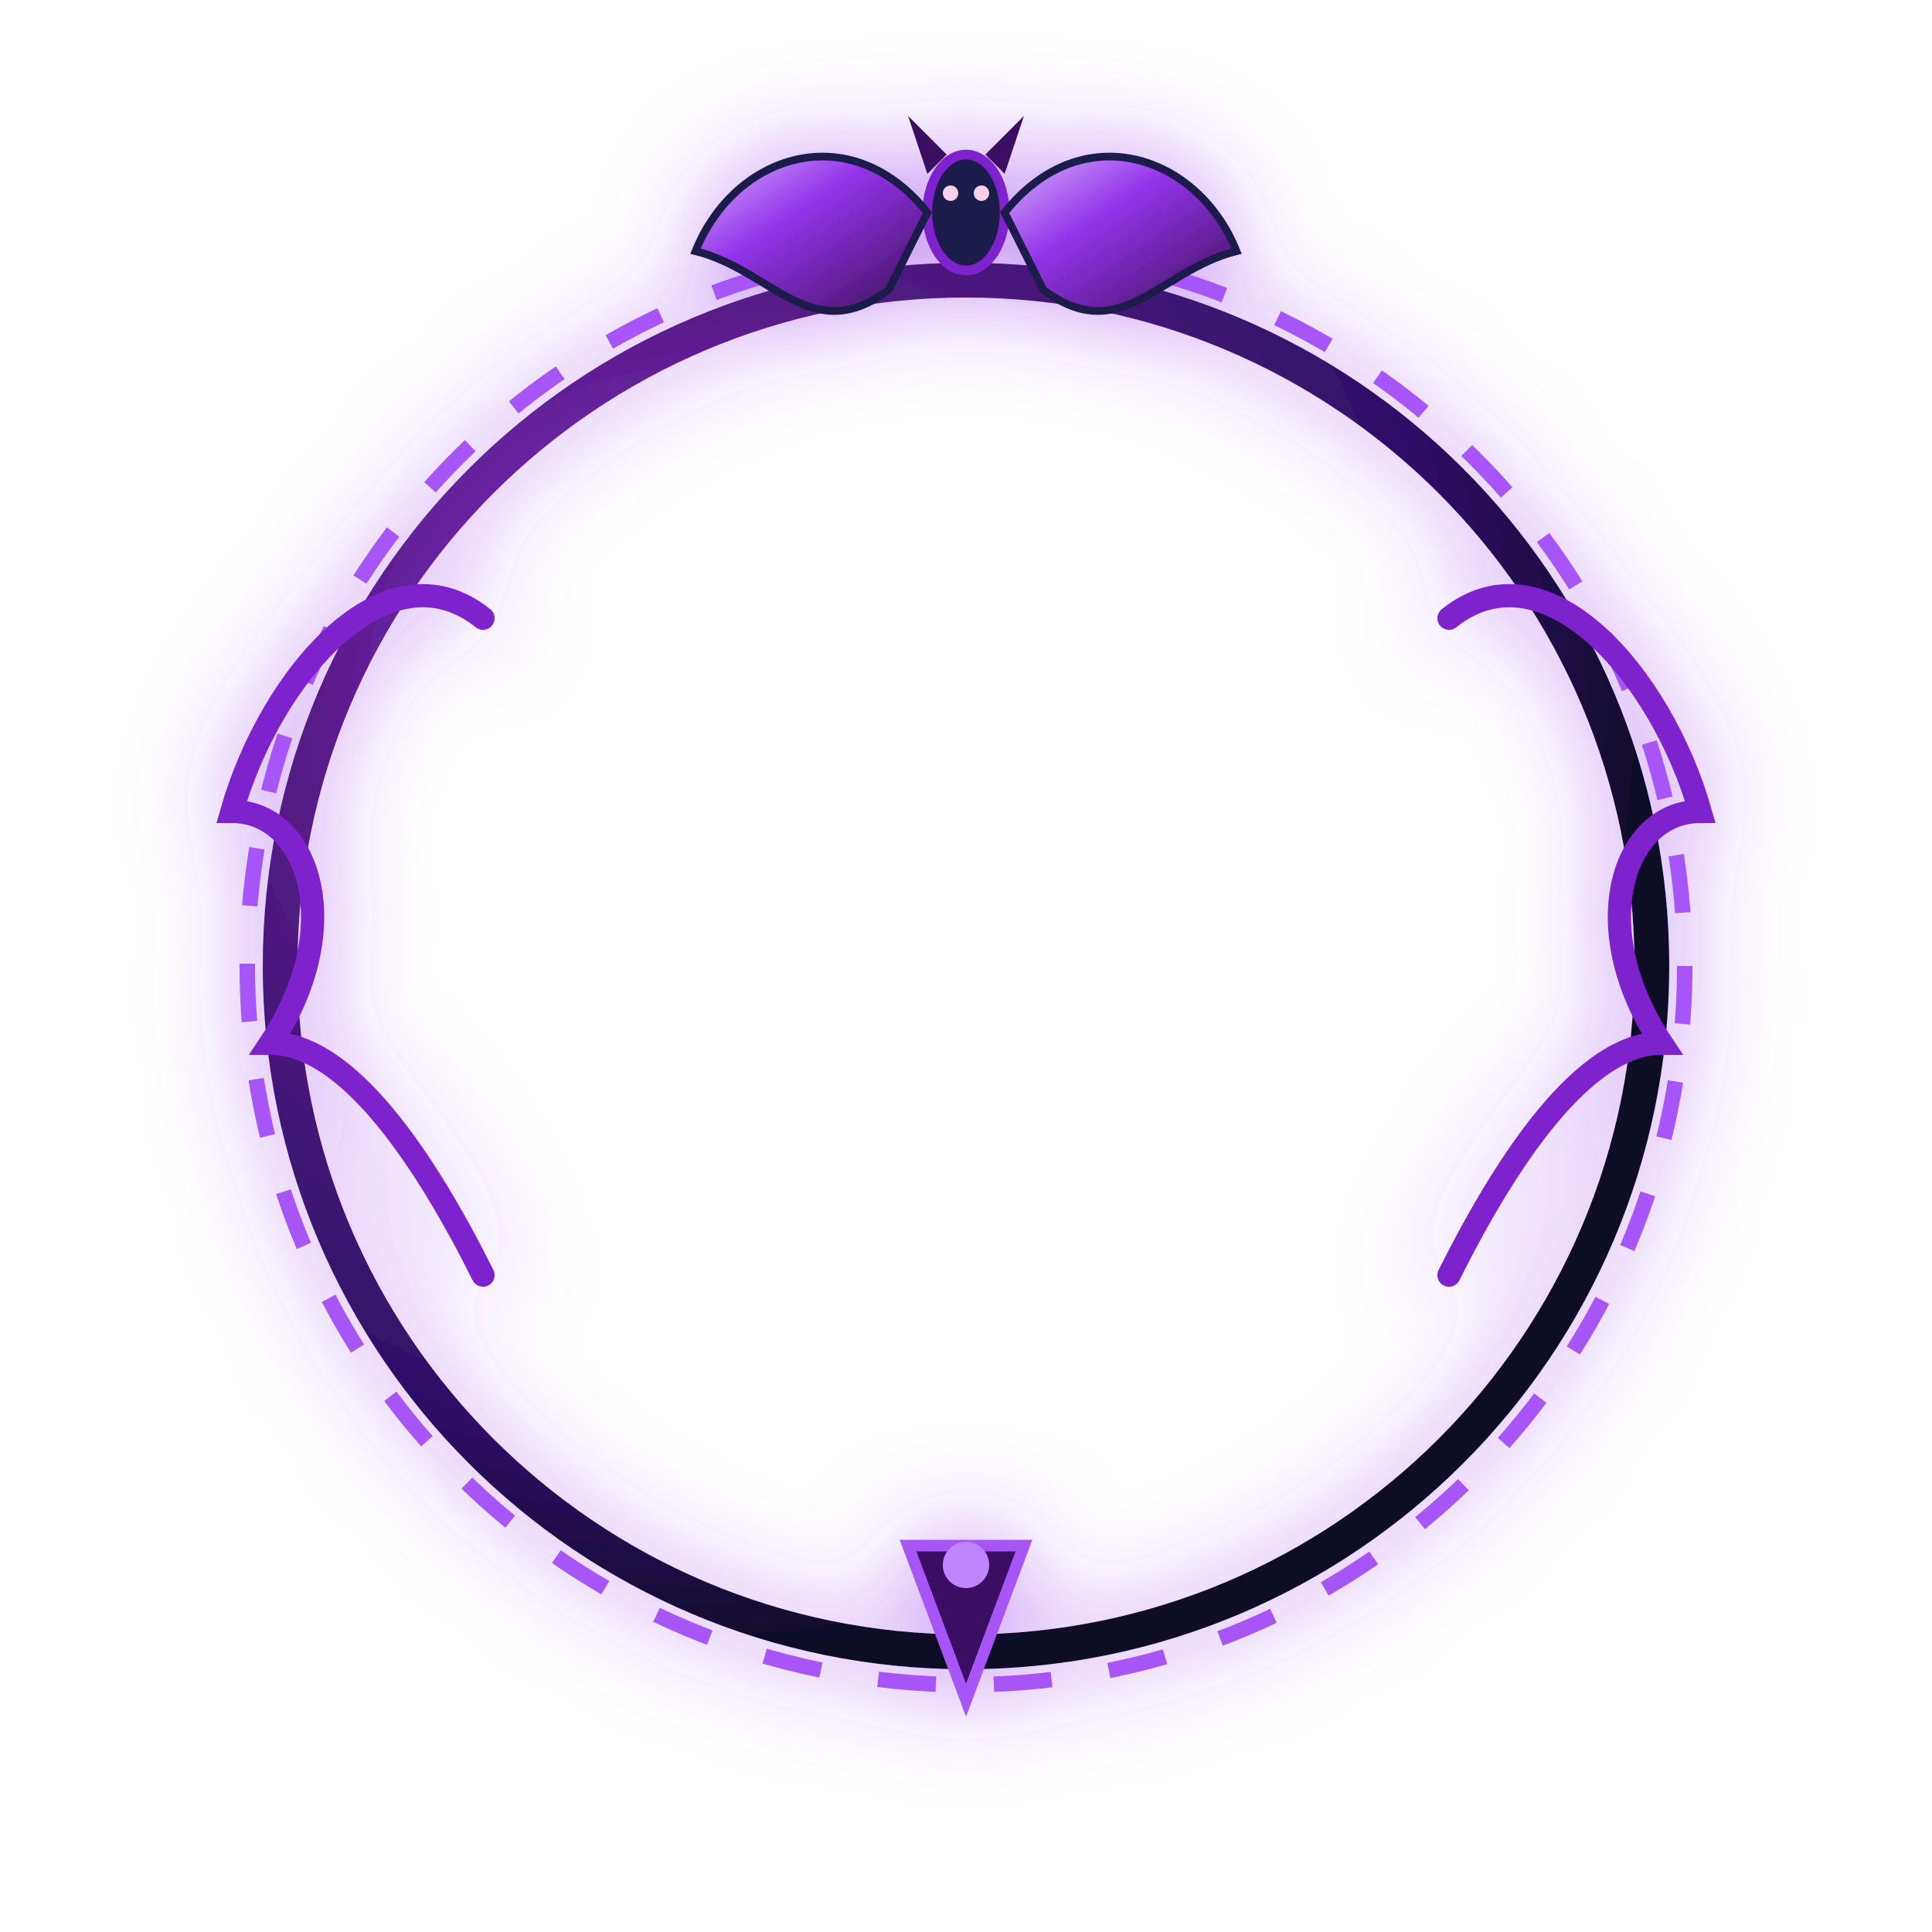
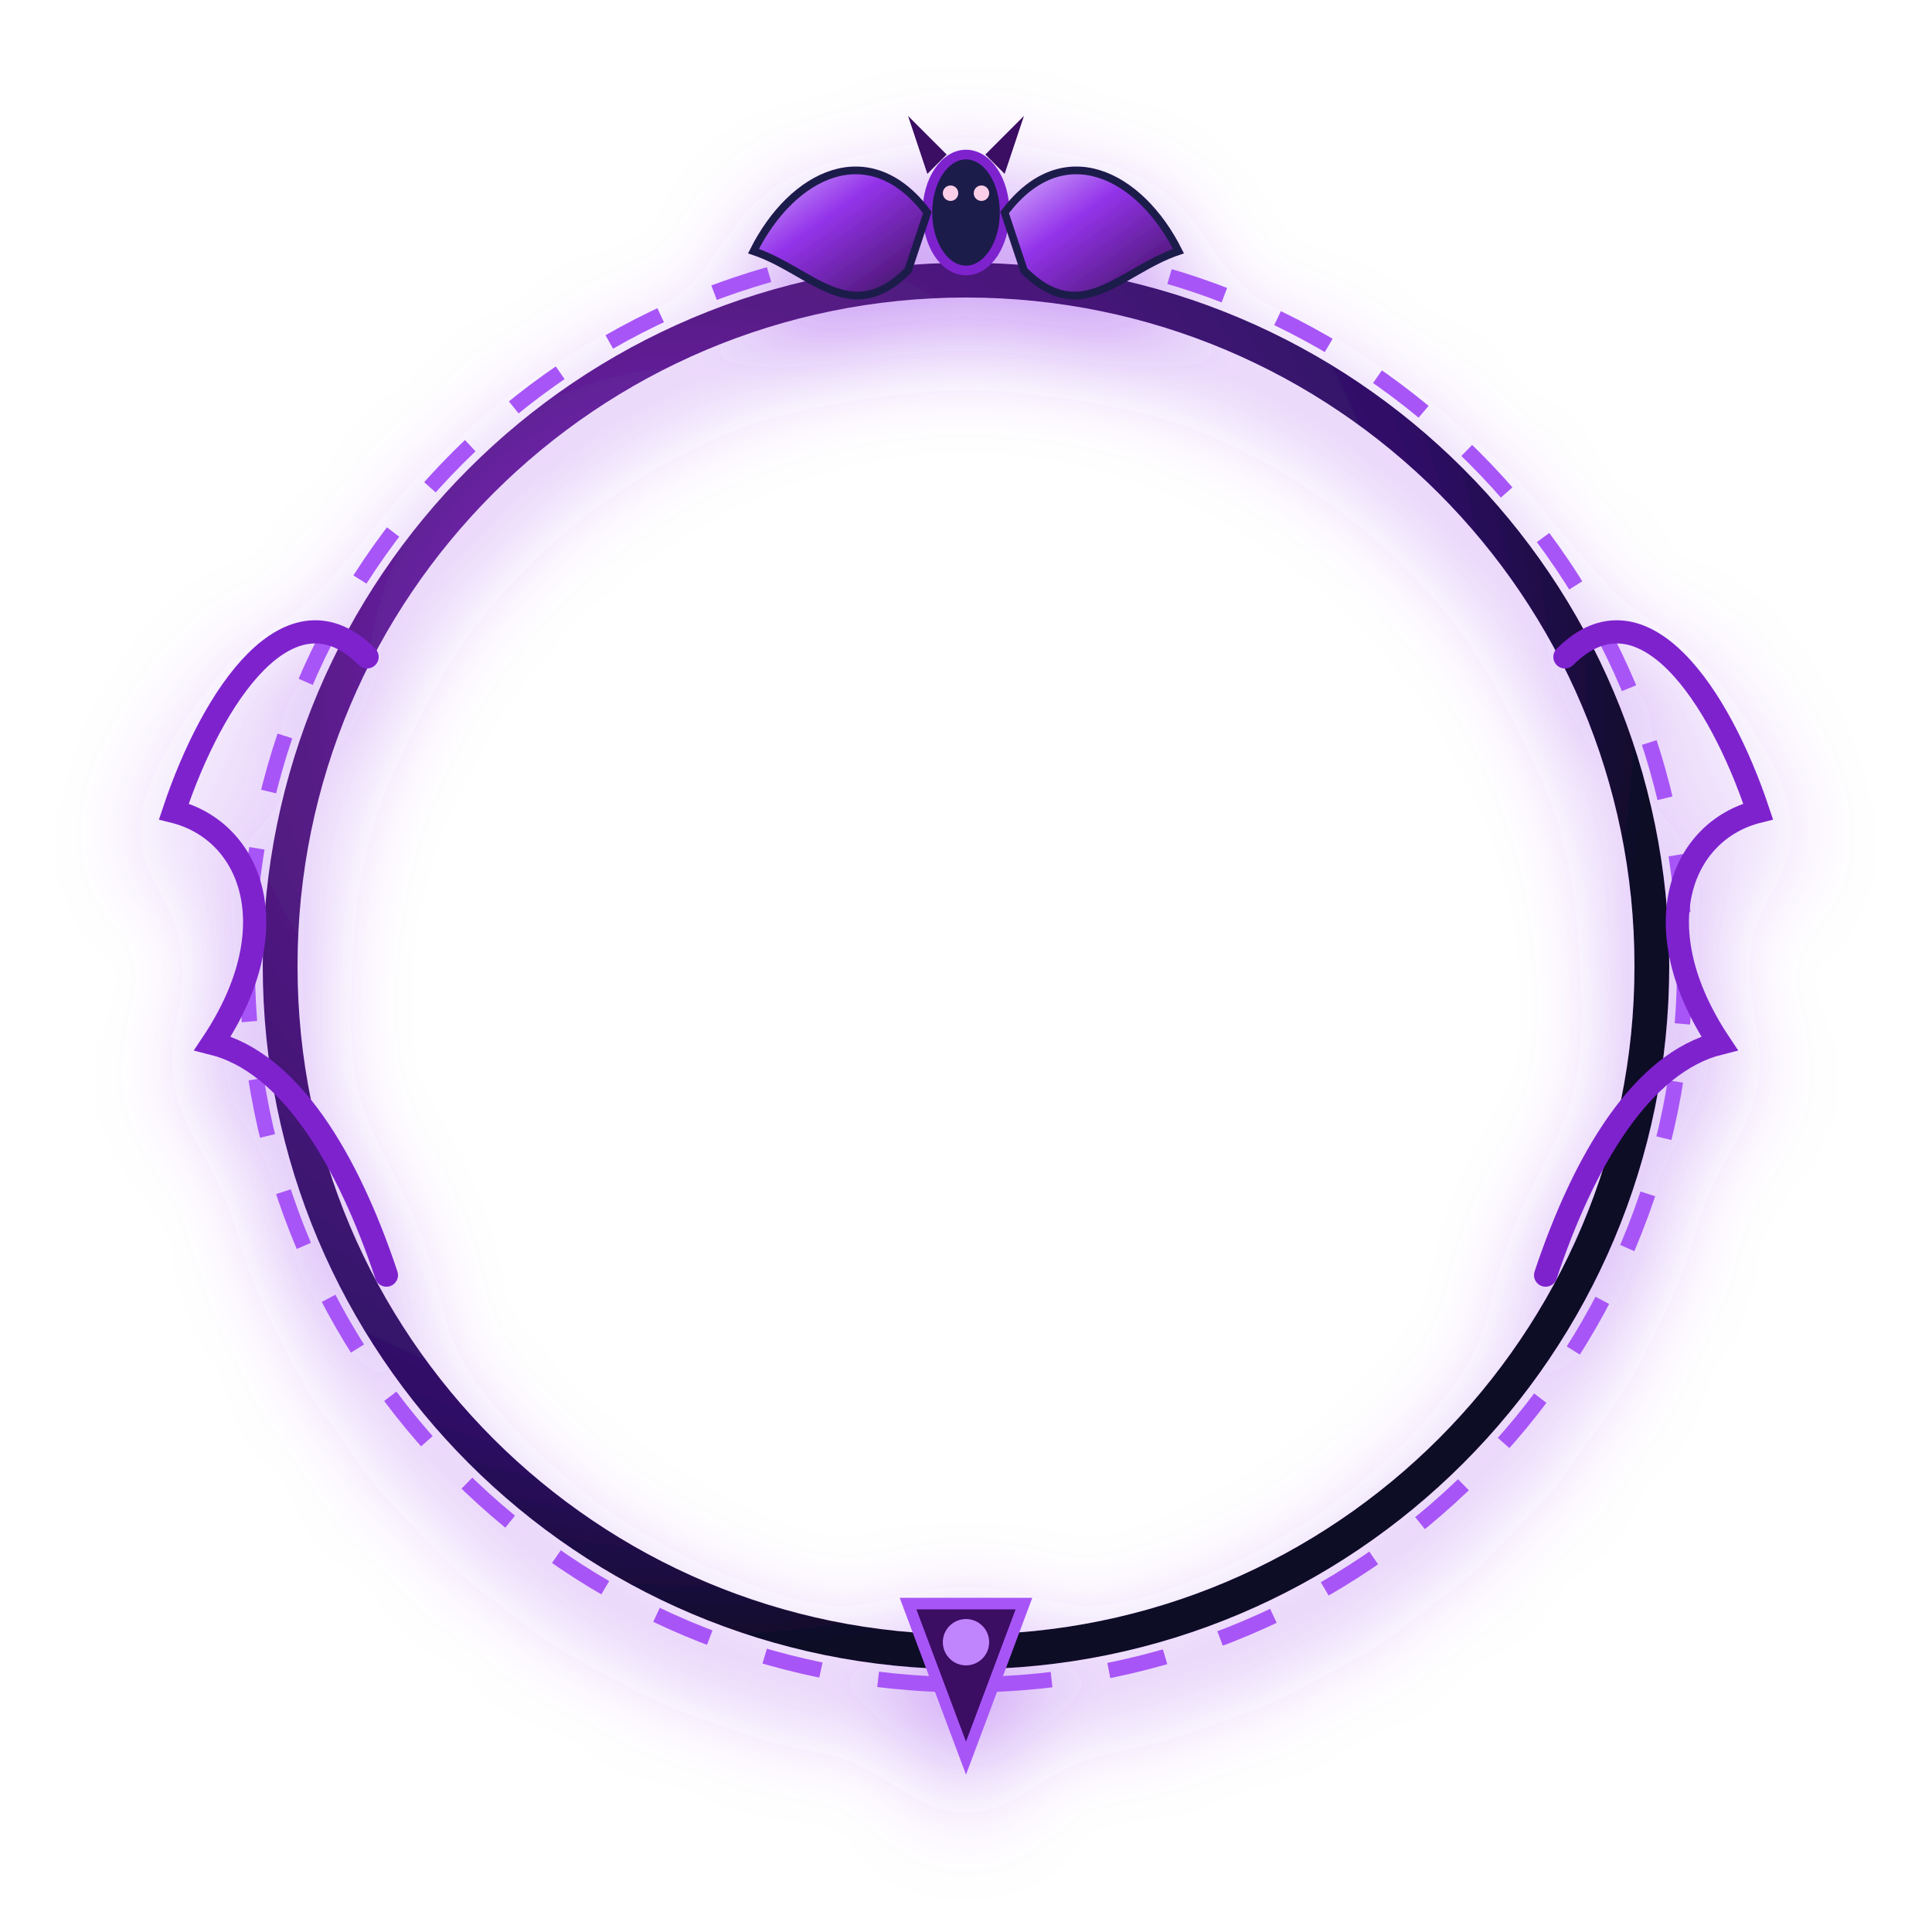
<svg xmlns="http://www.w3.org/2000/svg" viewBox="0 0 100 100" fill="none">
  <defs>
    <radialGradient id="batGothicRing" cx="30%" cy="30%" r="70%">
      <stop offset="0%" stop-color="#9333ea" />
      <stop offset="40%" stop-color="#581c87" />
      <stop offset="80%" stop-color="#2e1065" />
      <stop offset="100%" stop-color="#0f0728" />
    </radialGradient>
    <linearGradient id="batWingGrad2" x1="0" y1="0" x2="1" y2="1">
      <stop offset="0%" stop-color="#d8b4fe" />
      <stop offset="40%" stop-color="#9333ea" />
      <stop offset="80%" stop-color="#581c87" />
      <stop offset="100%" stop-color="#1e1b4b" />
    </linearGradient>
    <filter id="batCalmShadow" x="-20%" y="-20%" width="140%" height="140%">
      <feDropShadow dx="0" dy="1.5" stdDeviation="1.5" flood-color="#000" flood-opacity="0.85" />
-       <feDropShadow dx="0" dy="0" stdDeviation="2.5" flood-color="#9333ea" flood-opacity="0.5" />
+       <feDropShadow dx="0" dy="2" stdDeviation="2.5" flood-color="#9333ea" flood-opacity="0.5" />
    </filter>
  </defs>
  <g filter="url(#batCalmShadow)">
    <circle cx="50" cy="50" r="35.5" stroke="url(#batGothicRing)" stroke-width="1.8" />
    <circle cx="50" cy="50" r="37.2" stroke="#a855f7" stroke-width="0.8" stroke-dasharray="3 3" />
-     <path d="M25,32 C20,28 14,35 12,42 C16,42 18,48 14,54 C18,54 22,60 25,66" stroke="#7e22ce" stroke-width="1.2" stroke-linecap="round" fill="none" />
-     <path d="M75,32 C80,28 86,35 88,42 C84,42 82,48 86,54 C82,54 78,60 75,66" stroke="#7e22ce" stroke-width="1.2" stroke-linecap="round" fill="none" />
-     <polygon points="50,88 47,80 53,80" fill="#3b0764" stroke="#a855f7" stroke-width="0.6" />
-     <circle cx="50" cy="81" r="1.2" fill="#c084fc" />
+     <path d="M19,34 C15,30 11,36 9,42 C13,43 15,48 11,54 C15,55 18,60 20,66" stroke="#7e22ce" stroke-width="1.2" stroke-linecap="round" fill="none" />
+     <path d="M81,34 C85,30 89,36 91,42 C87,43 85,48 89,54 C85,55 82,60 80,66" stroke="#7e22ce" stroke-width="1.2" stroke-linecap="round" fill="none" />
+     <polygon points="50,91 47,83 53,83" fill="#3b0764" stroke="#a855f7" stroke-width="0.6" />
+     <circle cx="50" cy="85" r="1.2" fill="#c084fc" />
    <g transform="translate(50, 11)">
      <ellipse cx="0" cy="0" rx="2" ry="3" fill="#1e1b4b" stroke="#7e22ce" stroke-width="0.5" />
      <polygon points="-2,-2 -3,-5 -1,-3" fill="#3b0764" />
      <polygon points="2,-2 3,-5 1,-3" fill="#3b0764" />
      <circle cx="-0.8" cy="-1" r="0.4" fill="#fbcfe8" />
      <circle cx="0.8" cy="-1" r="0.4" fill="#fbcfe8" />
      <g>
-         <path d="M-2,0 C-6,-5 -12,-3 -14,2 C-10,3 -8,7 -4,4 Z" fill="url(#batWingGrad2)" stroke="#1e1b4b" stroke-width="0.4" />
-         <animateTransform attributeName="transform" type="rotate" values="0 0,0; -35 0,0; 10 0,0; -35 0,0; 0 0,0; 0 0,0" keyTimes="0; 0.03; 0.06; 0.09; 0.12; 1" dur="8s" repeatCount="indefinite" />
+         <path d="M-2,0 C-5,-4 -9,-2 -11,2 C-8,3 -6,6 -3,3 Z" fill="url(#batWingGrad2)" stroke="#1e1b4b" stroke-width="0.4" />
+         <animateTransform attributeName="transform" type="rotate" values="0 0,0; -30 0,0; 10 0,0; -30 0,0; 0 0,0; 0 0,0" keyTimes="0; 0.03; 0.06; 0.09; 0.12; 1" dur="8s" repeatCount="indefinite" />
      </g>
      <g>
-         <path d="M2,0 C6,-5 12,-3 14,2 C10,3 8,7 4,4 Z" fill="url(#batWingGrad2)" stroke="#1e1b4b" stroke-width="0.4" />
-         <animateTransform attributeName="transform" type="rotate" values="0 0,0; 35 0,0; -10 0,0; 35 0,0; 0 0,0; 0 0,0" keyTimes="0; 0.03; 0.06; 0.09; 0.12; 1" dur="8s" repeatCount="indefinite" />
+         <path d="M2,0 C5,-4 9,-2 11,2 C8,3 6,6 3,3 Z" fill="url(#batWingGrad2)" stroke="#1e1b4b" stroke-width="0.4" />
+         <animateTransform attributeName="transform" type="rotate" values="0 0,0; 30 0,0; -10 0,0; 30 0,0; 0 0,0; 0 0,0" keyTimes="0; 0.03; 0.06; 0.09; 0.12; 1" dur="8s" repeatCount="indefinite" />
      </g>
    </g>
  </g>
</svg>
